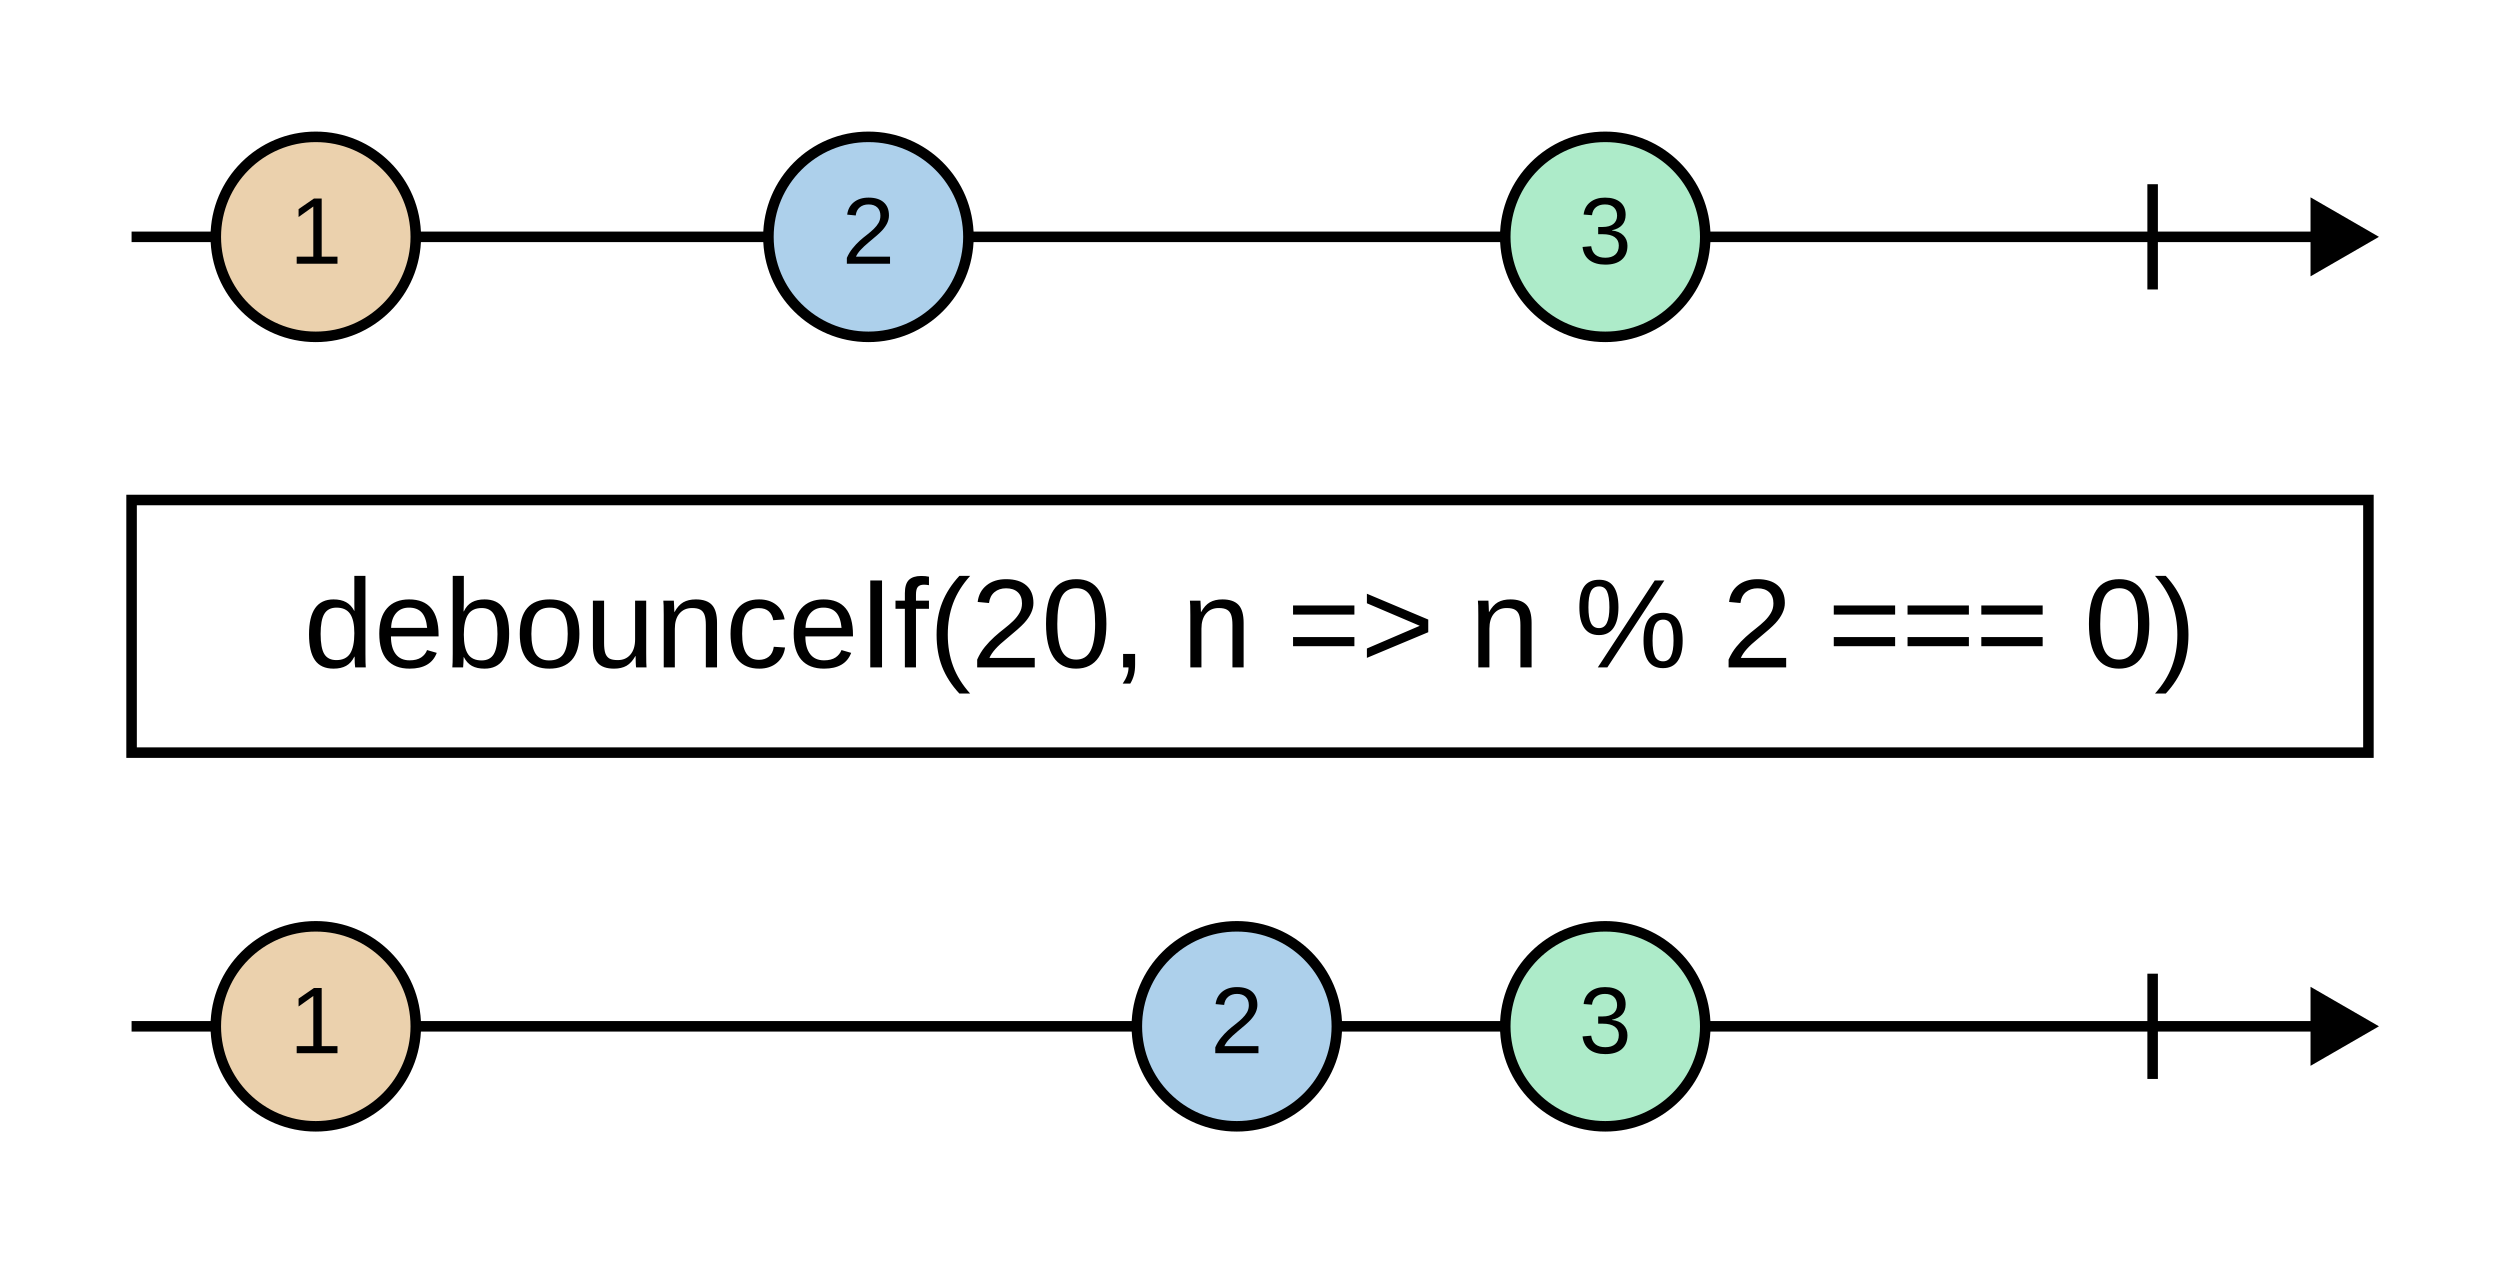
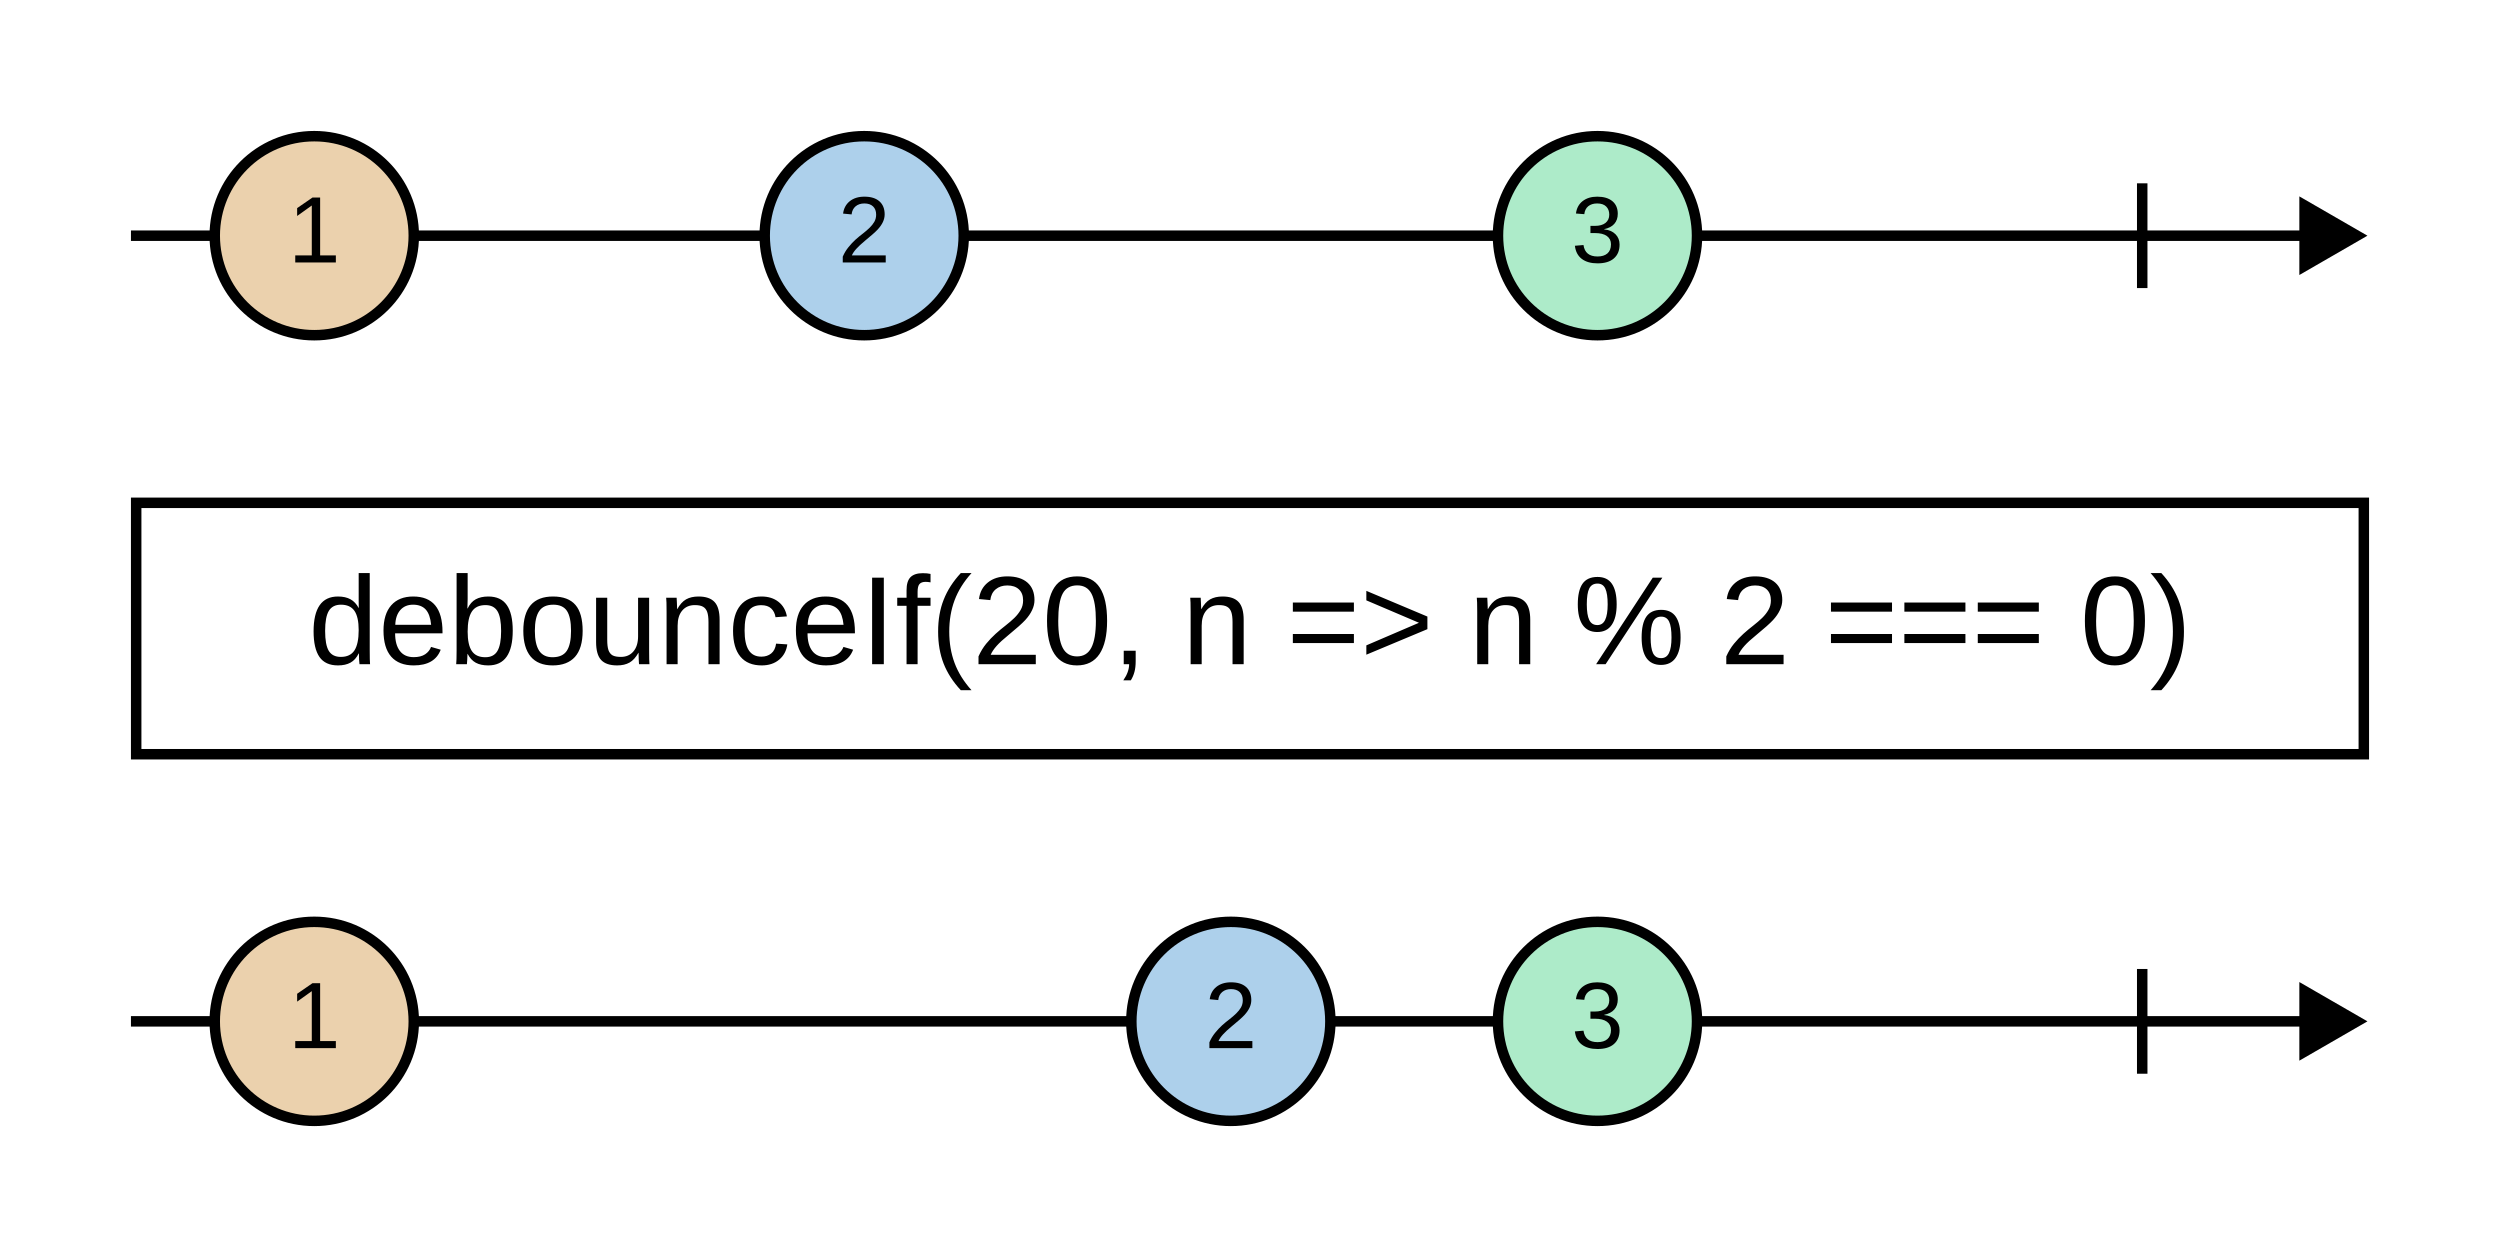
- <svg xmlns="http://www.w3.org/2000/svg" viewBox="0 0 475 240" width="475" height="240">
-   <path fill="rgba(255, 255, 255, 0.0)" d="M0 0h475v240H0z" />
+ <svg xmlns="http://www.w3.org/2000/svg" width="477.309" height="240">
+   <path fill="rgba(255, 255, 255, 0.0)" d="M0 0h477.309v240H0z" />
  <g stroke="#000" stroke-width="2">
    <path d="M25 45h415" />
-     <path stroke-linecap="square" d="M440 39.226L450 45l-10 5.774z" />
+     <path stroke-linecap="square" d="M440 39.226 450 45l-10 5.774z" />
  </g>
  <path stroke="#000" stroke-width="2" d="M409 35v20" />
  <g transform="translate(285 25)">
-     <circle cx="20" cy="20" fill="hsl(147, 60%, 80%)" stroke="#000" stroke-width="2" r="19" />
-     <text font-family="Arial, Helvetica, sans-serif" font-size="18" dominant-baseline="middle" text-anchor="middle" transform="translate(20 20)">3</text>
+     <circle cx="20" cy="20" r="19" fill="hsl(147, 60%, 80%)" stroke="#000" stroke-width="2" />
+     <text dominant-baseline="middle" font-family="Arial, Helvetica, sans-serif" font-size="18" text-anchor="middle" transform="translate(20 20)">3</text>
  </g>
  <g transform="translate(145 25)">
-     <circle cx="20" cy="20" fill="hsl(206, 60%, 80%)" stroke="#000" stroke-width="2" r="19" />
-     <text font-family="Arial, Helvetica, sans-serif" font-size="18" dominant-baseline="middle" text-anchor="middle" transform="translate(20 20)">2</text>
+     <circle cx="20" cy="20" r="19" fill="hsl(206, 60%, 80%)" stroke="#000" stroke-width="2" />
+     <text dominant-baseline="middle" font-family="Arial, Helvetica, sans-serif" font-size="18" text-anchor="middle" transform="translate(20 20)">2</text>
  </g>
  <g transform="translate(40 25)">
-     <circle cx="20" cy="20" fill="hsl(35, 60%, 80%)" stroke="#000" stroke-width="2" r="19" />
-     <text font-family="Arial, Helvetica, sans-serif" font-size="18" dominant-baseline="middle" text-anchor="middle" transform="translate(20 20)">1</text>
+     <circle cx="20" cy="20" r="19" fill="hsl(35, 60%, 80%)" stroke="#000" stroke-width="2" />
+     <text dominant-baseline="middle" font-family="Arial, Helvetica, sans-serif" font-size="18" text-anchor="middle" transform="translate(20 20)">1</text>
  </g>
  <g transform="translate(25 85)">
-     <rect y="10" width="425" height="48" fill="rgba(255, 255, 255, 0.0)" stroke="#000" stroke-width="2" rx="0" />
-     <text x="212.5" y="35" font-family="Arial, Helvetica, sans-serif" font-size="24" dominant-baseline="middle" text-anchor="middle">debounceIf(20, n =&gt; n % 2 === 0)</text>
+     <rect width="425.309" height="48" x="1" y="11" fill="rgba(255, 255, 255, 0.0)" stroke="#000" stroke-width="2" rx="0" />
+     <text x="213.655" y="35" dominant-baseline="middle" font-family="Arial, Helvetica, sans-serif" font-size="24" text-anchor="middle">debounceIf(20, n =&gt; n % 2 === 0)</text>
  </g>
-   <g>
-     <g stroke="#000" stroke-width="2">
-       <path d="M25 195h415" />
-       <path stroke-linecap="square" d="M440 189.226L450 195l-10 5.774z" />
-     </g>
-     <path stroke="#000" stroke-width="2" d="M409 185v20" />
-     <g transform="translate(285 175)">
-       <circle cx="20" cy="20" fill="hsl(147, 60%, 80%)" stroke="#000" stroke-width="2" r="19" />
-       <text font-family="Arial, Helvetica, sans-serif" font-size="18" dominant-baseline="middle" text-anchor="middle" transform="translate(20 20)">3</text>
-     </g>
-     <g transform="translate(215 175)">
-       <circle cx="20" cy="20" fill="hsl(206, 60%, 80%)" stroke="#000" stroke-width="2" r="19" />
-       <text font-family="Arial, Helvetica, sans-serif" font-size="18" dominant-baseline="middle" text-anchor="middle" transform="translate(20 20)">2</text>
-     </g>
-     <g transform="translate(40 175)">
-       <circle cx="20" cy="20" fill="hsl(35, 60%, 80%)" stroke="#000" stroke-width="2" r="19" />
-       <text font-family="Arial, Helvetica, sans-serif" font-size="18" dominant-baseline="middle" text-anchor="middle" transform="translate(20 20)">1</text>
-     </g>
+   <g stroke="#000" stroke-width="2">
+     <path d="M25 195h415" />
+     <path stroke-linecap="square" d="M440 189.226 450 195l-10 5.774z" />
+   </g>
+   <path stroke="#000" stroke-width="2" d="M409 185v20" />
+   <g transform="translate(285 175)">
+     <circle cx="20" cy="20" r="19" fill="hsl(147, 60%, 80%)" stroke="#000" stroke-width="2" />
+     <text dominant-baseline="middle" font-family="Arial, Helvetica, sans-serif" font-size="18" text-anchor="middle" transform="translate(20 20)">3</text>
+   </g>
+   <g transform="translate(215 175)">
+     <circle cx="20" cy="20" r="19" fill="hsl(206, 60%, 80%)" stroke="#000" stroke-width="2" />
+     <text dominant-baseline="middle" font-family="Arial, Helvetica, sans-serif" font-size="18" text-anchor="middle" transform="translate(20 20)">2</text>
+   </g>
+   <g transform="translate(40 175)">
+     <circle cx="20" cy="20" r="19" fill="hsl(35, 60%, 80%)" stroke="#000" stroke-width="2" />
+     <text dominant-baseline="middle" font-family="Arial, Helvetica, sans-serif" font-size="18" text-anchor="middle" transform="translate(20 20)">1</text>
  </g>
</svg>
